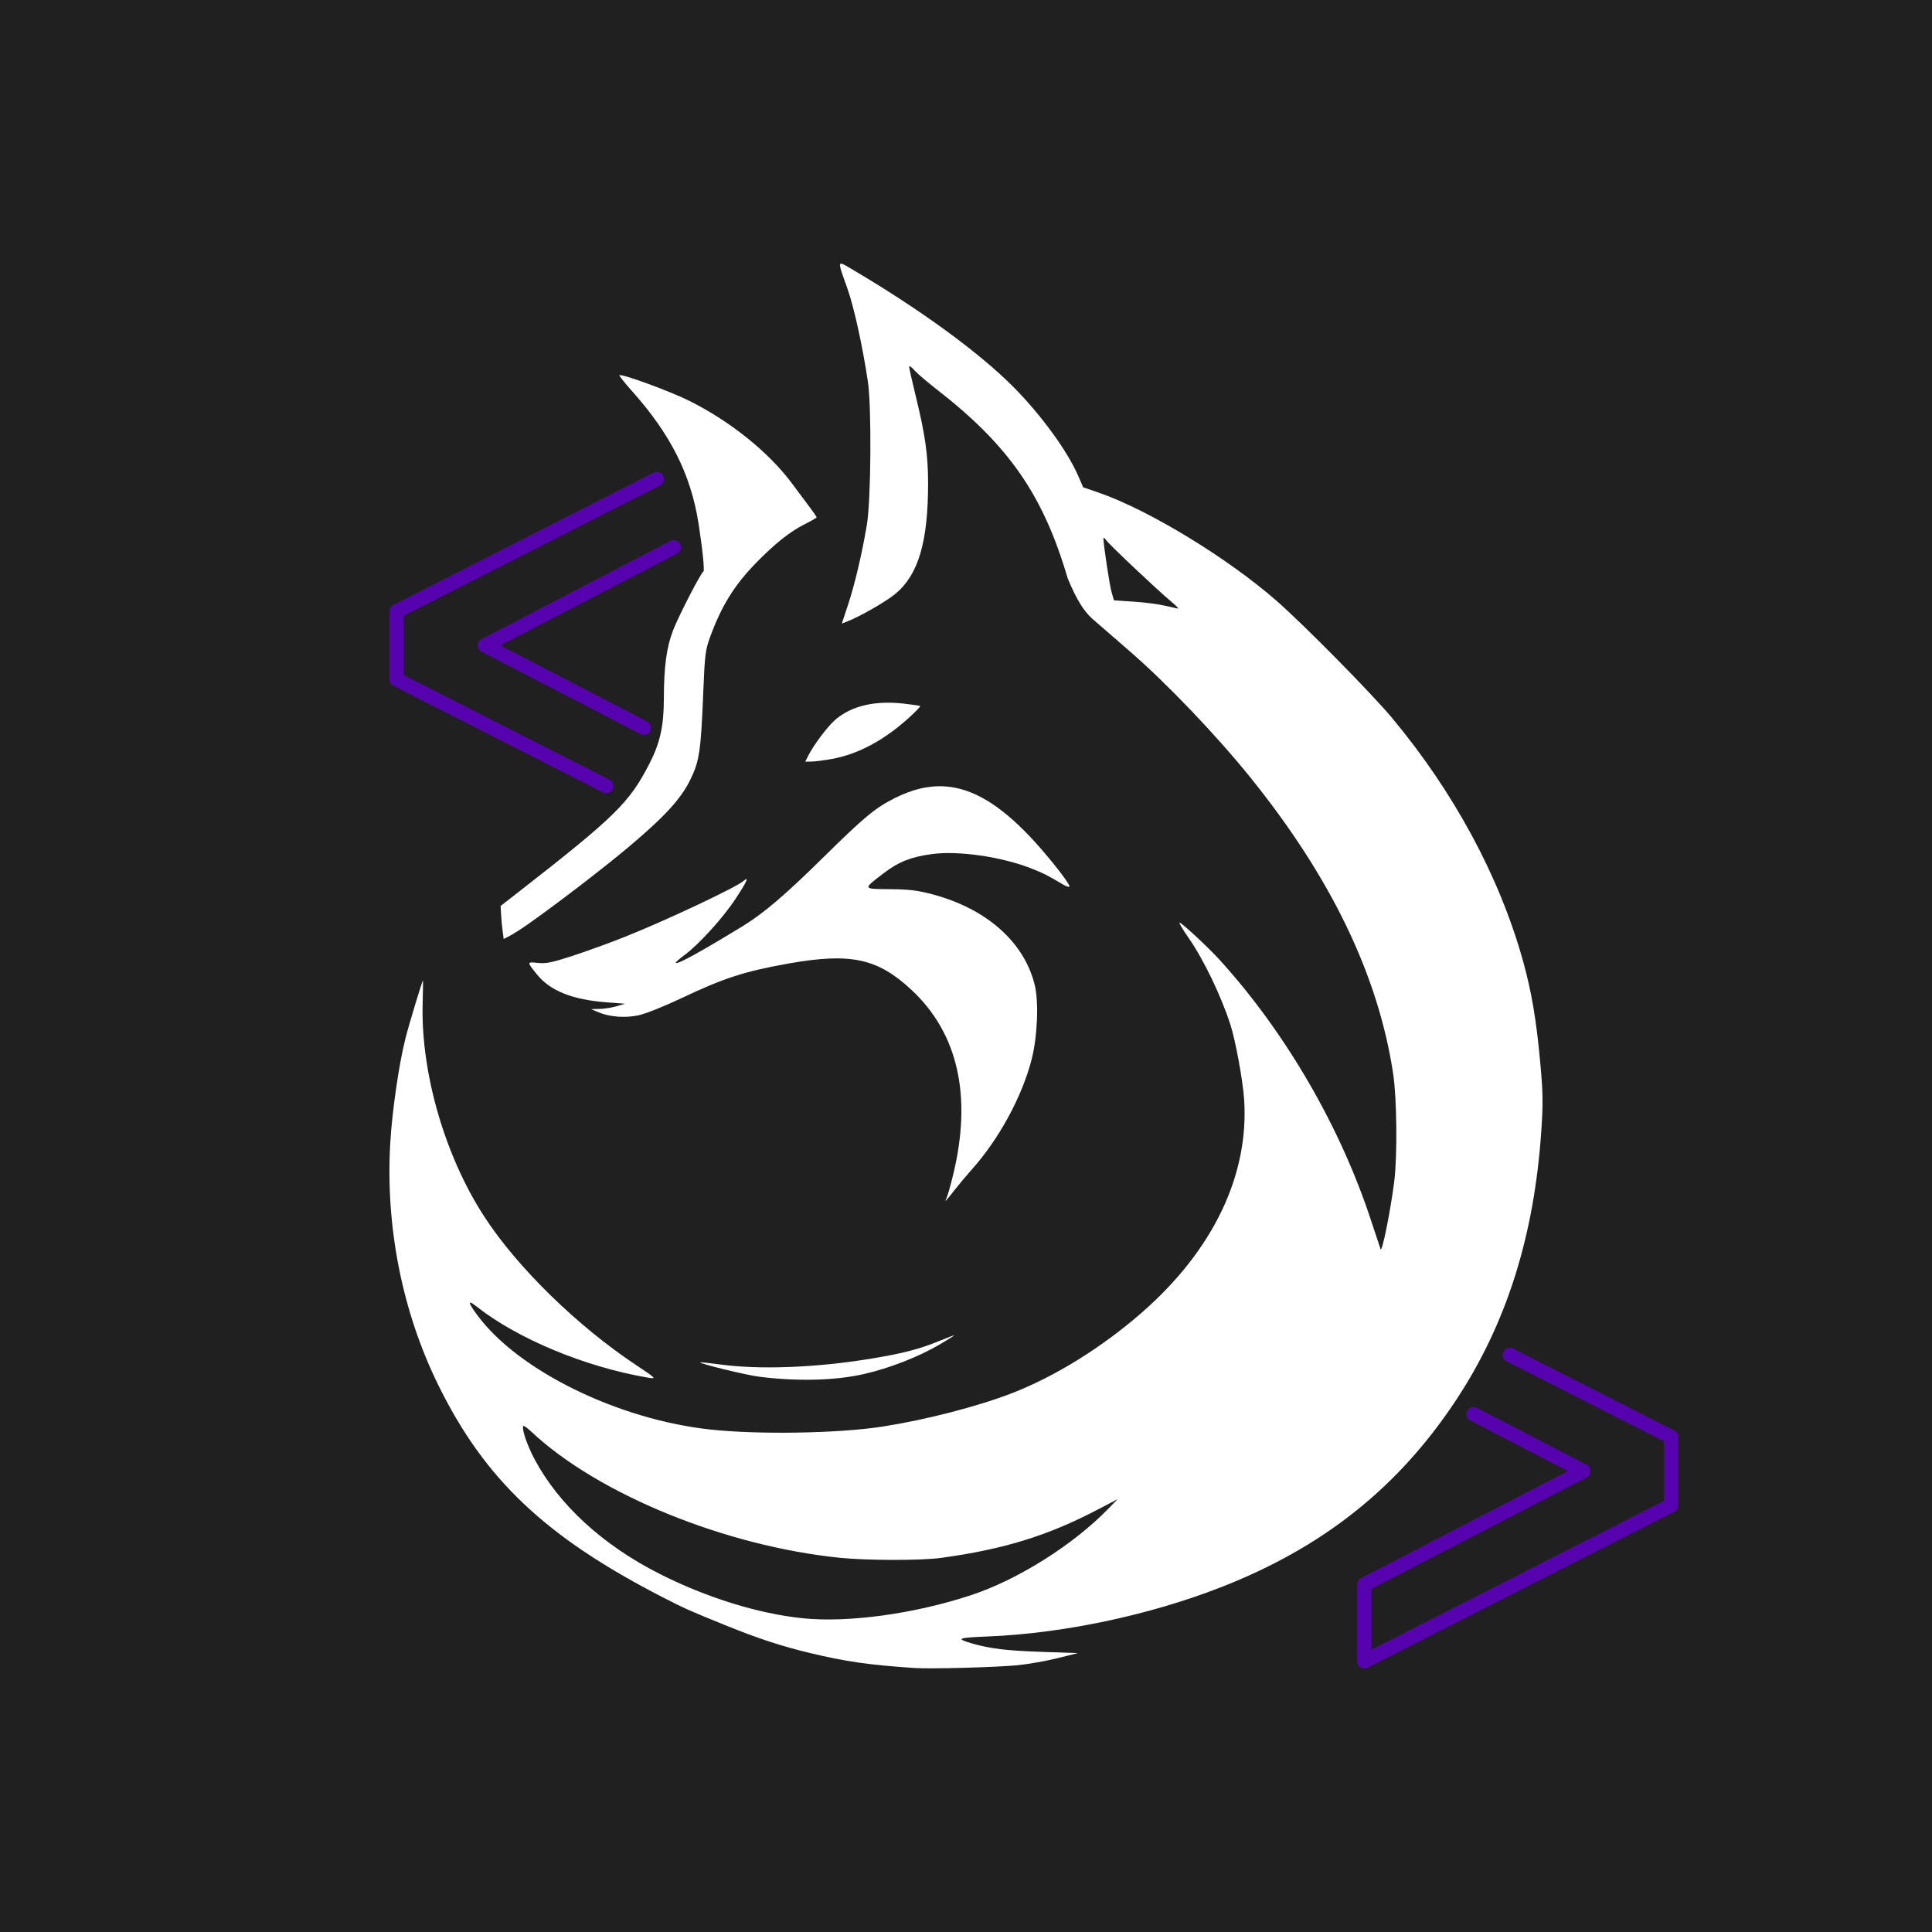
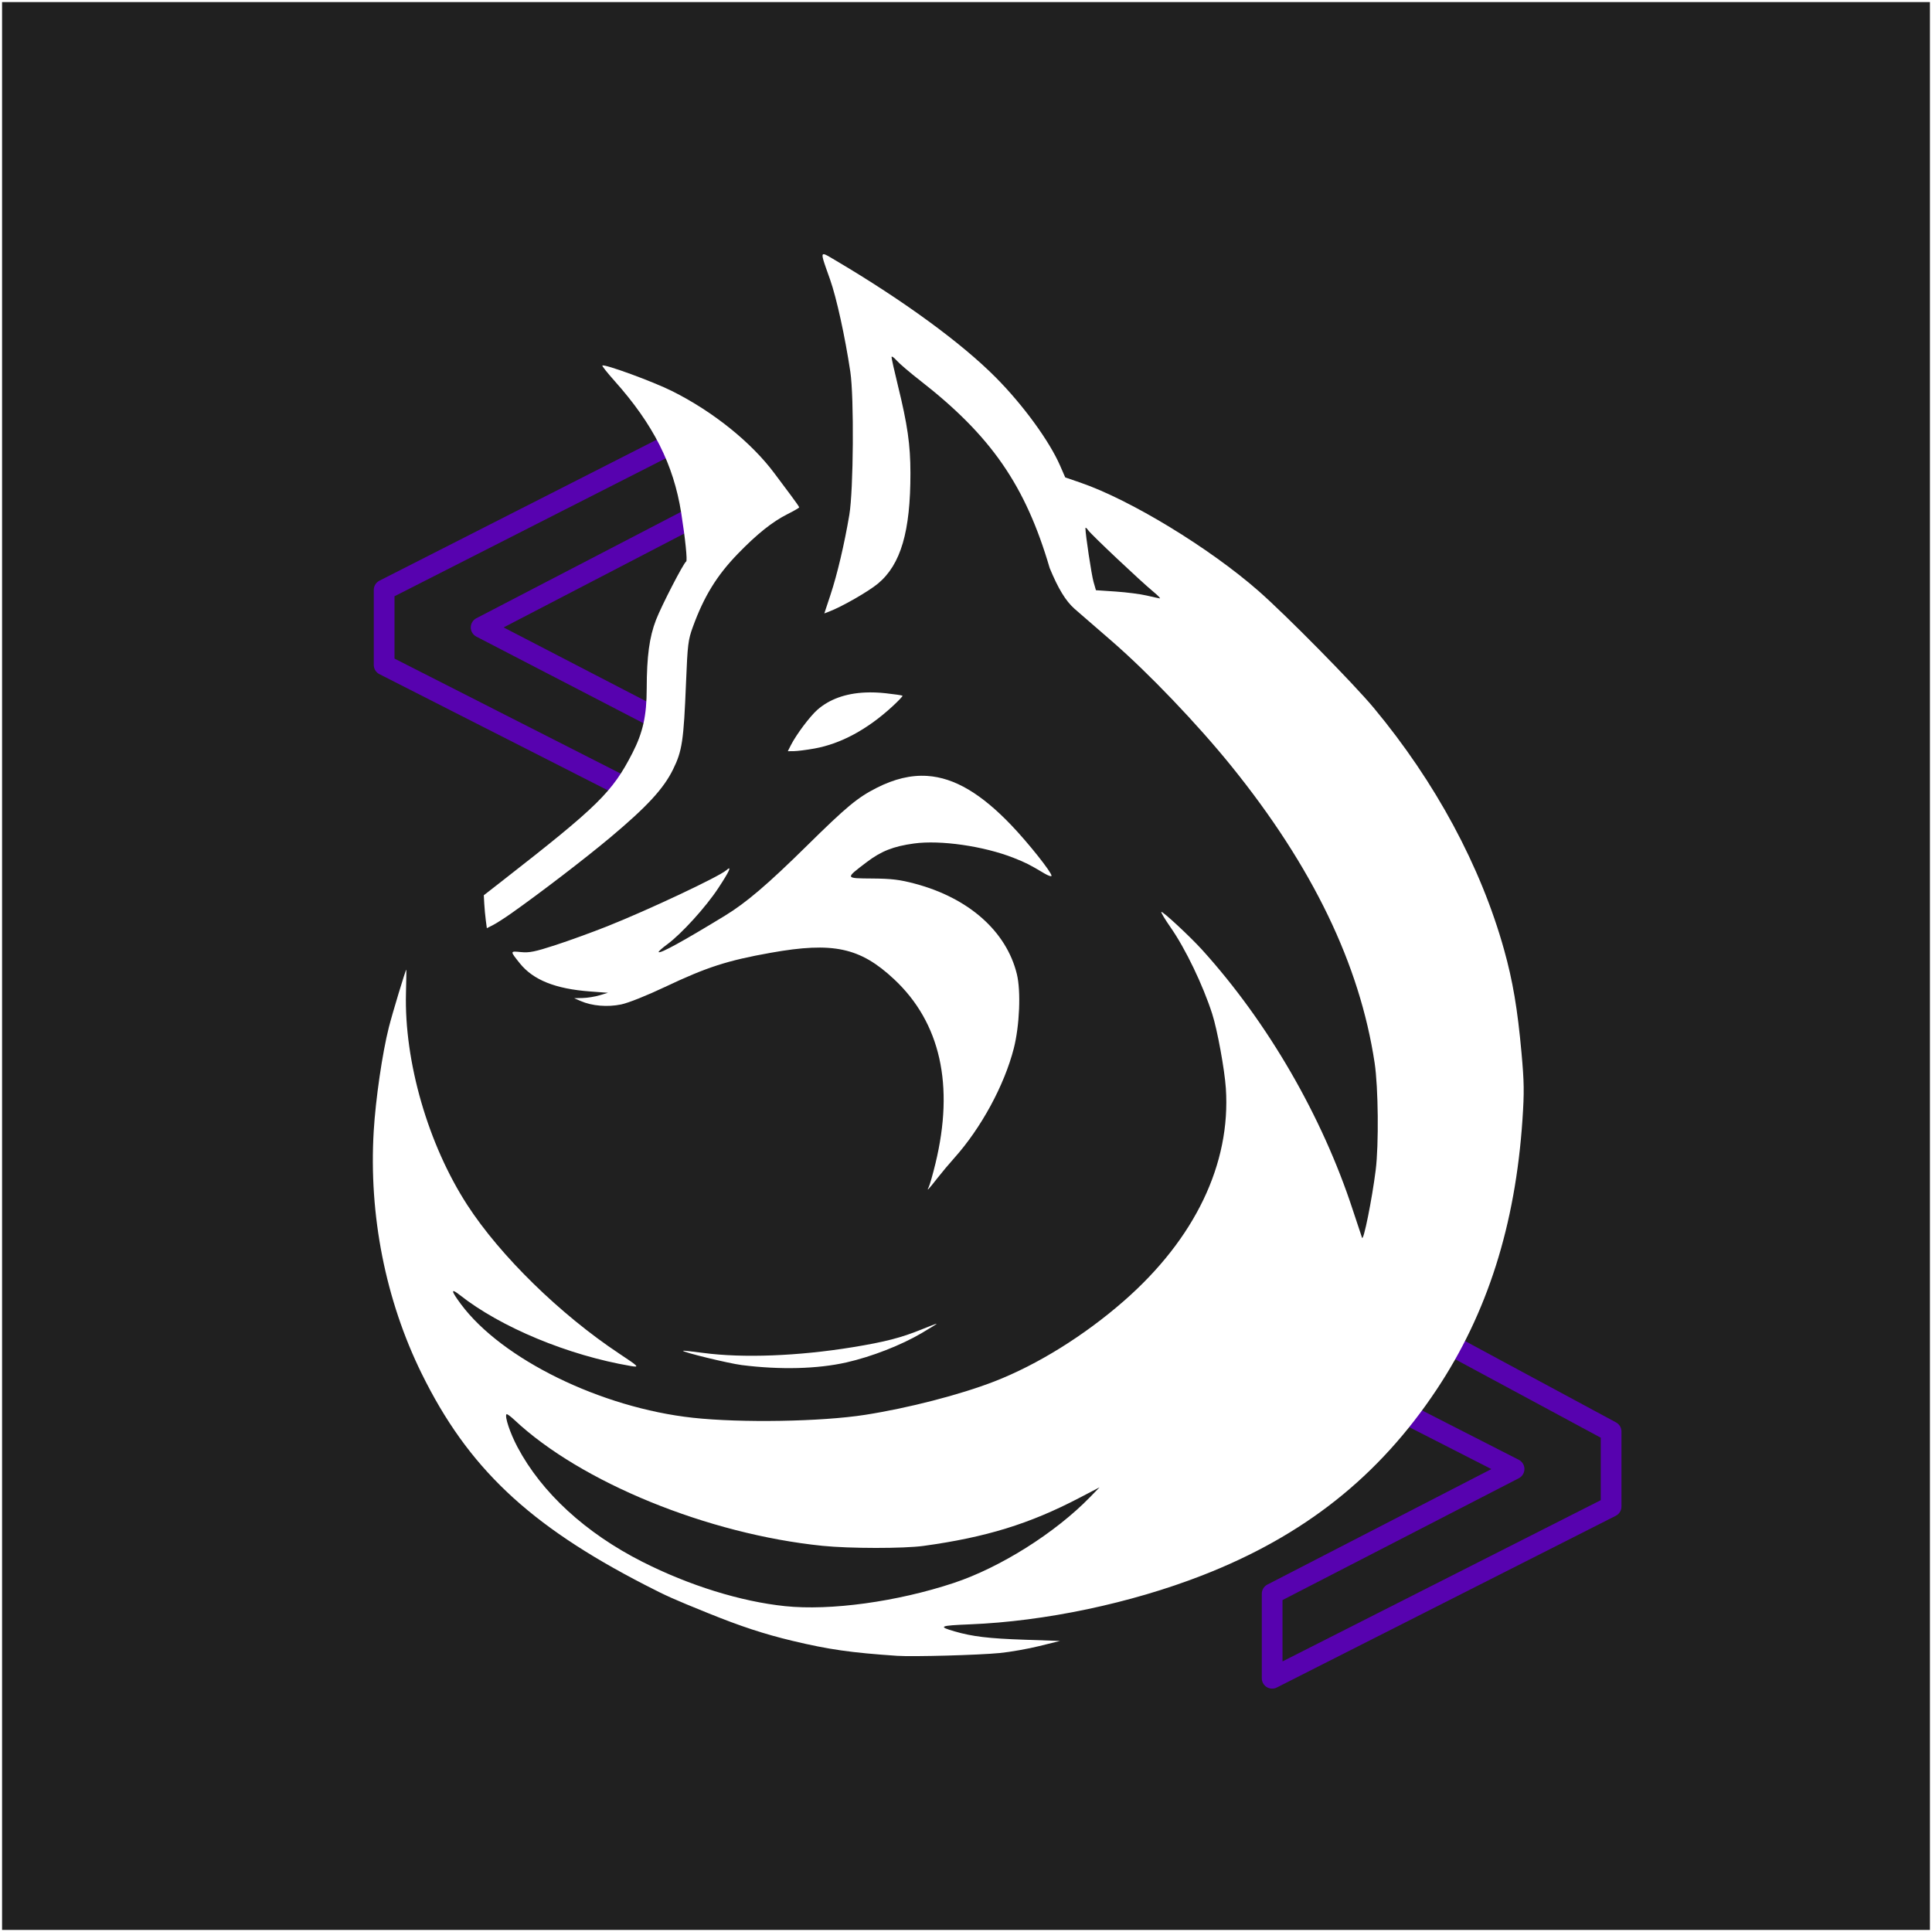
- <svg xmlns="http://www.w3.org/2000/svg" version="1.1" id="svg1050" width="1024" height="1024" viewBox="0 0 1024 1024">
-   <defs id="defs1054" />
-   <g id="g1056">
-     <rect style="fill:#202020;fill-opacity:1;stroke:none;stroke-width:8.935;stroke-linecap:round;stroke-linejoin:round;stroke-dasharray:35.741, 35.741" id="rect1812" width="1024" height="1024" x="0" y="0" />
-     <g aria-label="&gt;" id="text1873" style="font-weight:bold;font-size:333.486px;font-family:'Century Gothic';-inkscape-font-specification:'Century Gothic Bold';fill:none;stroke:#5702af;stroke-width:7.559;stroke-linecap:round;stroke-linejoin:round">
-       <path d="m 800.173,718.096 85.556,43.506 v 36.149 l -162.672,82.72 v -40.709 l 116.101,-60.086 -58.156,-30.179" id="path2134" />
-     </g>
-     <text xml:space="preserve" style="font-weight:bold;font-size:333.486px;font-family:'Century Gothic';-inkscape-font-specification:'Century Gothic Bold';display:none;fill:none;fill-opacity:1;stroke:#5702af;stroke-width:7.559;stroke-linecap:round;stroke-linejoin:round;stroke-dasharray:none;stroke-dashoffset:0;stroke-opacity:1" x="704.33" y="899.36" id="text1873-5">
-       <tspan id="tspan1871-3" x="704.33" y="899.36" style="font-style:normal;font-variant:normal;font-weight:bold;font-stretch:normal;font-family:'Century Gothic';-inkscape-font-specification:'Century Gothic Bold';fill:none;fill-opacity:1;stroke:#5702af;stroke-width:7.559;stroke-dasharray:none;stroke-dashoffset:0;stroke-opacity:1">&gt;</tspan>
-     </text>
-     <g aria-label="&lt;" id="text1873-7" style="font-weight:bold;font-size:333.486px;font-family:'Century Gothic';-inkscape-font-specification:'Century Gothic Bold';display:inline;fill:none;stroke:#5702af;stroke-width:7.559;stroke-linecap:round;stroke-linejoin:round">
-       <path d="m 357.065,289.987 -100.136,52.037 84.223,43.649 M 321.301,416.597 210.195,360.099 V 323.95 l 137.872,-70.109" id="path2036" />
-     </g>
-     <text xml:space="preserve" style="font-weight:bold;font-size:333.486px;font-family:'Century Gothic';-inkscape-font-specification:'Century Gothic Bold';display:none;fill:none;fill-opacity:1;stroke:#5702af;stroke-width:7.559;stroke-linecap:round;stroke-linejoin:round;stroke-dasharray:none;stroke-dashoffset:0;stroke-opacity:1" x="191.469" y="461.708" id="text1873-7-8">
-       <tspan id="tspan1871-7-6" x="191.469" y="461.708" style="font-style:normal;font-variant:normal;font-weight:bold;font-stretch:normal;font-family:'Century Gothic';-inkscape-font-specification:'Century Gothic Bold';fill:none;fill-opacity:1;stroke:#5702af;stroke-width:7.559;stroke-dasharray:none;stroke-dashoffset:0;stroke-opacity:1">&lt;</tspan>
-     </text>
-     <path id="rect1733" style="fill:#ffffff;fill-opacity:1;stroke:none;stroke-width:7.529;stroke-linecap:round;stroke-linejoin:round;stroke-dasharray:30.115, 30.115" d="m 445.881,139.75 c 0.962,0.041 3.009,1.362 6.328,3.324 36.003,21.286 66.828,43.81 85,62.109 14.525,14.627 28.468,33.745 34.191,46.883 l 2.703,6.205 8.117,2.795 c 26.51,9.126 68.429,34.628 94.537,57.514 14.575,12.776 50.448,49.174 61.207,62.104 32.748,39.354 56.827,84.052 69.223,128.5 4.615,16.549 7.123,31.38 9.223,54.559 1.42,15.676 1.498,21.006 0.521,35.543 -3.767,56.101 -18.629,102.859 -45.582,143.398 -30.677,46.141 -70.426,77.651 -124.512,98.701 -38.069,14.817 -83.438,24.376 -123.303,25.98 -16.127,0.649 -17.188,1.133 -8.197,3.736 9.503,2.751 18.074,3.776 37,4.428 l 19,0.654 -11,2.719 c -6.05,1.495 -15.5,3.159 -21,3.697 -11.255,1.101 -46.108,2.049 -54.5,1.482 -24.396,-1.647 -36.367,-3.36 -55.5,-7.938 -15.051,-3.601 -27.546,-7.703 -45,-14.777 -18.931,-7.673 -21.698,-8.912 -33.5,-14.992 -61.756,-31.814 -93.936,-62.28 -118.5,-112.191 -19.188,-38.987 -28.128,-84.199 -25.461,-128.75 1.02,-17.042 4.588,-41.494 8.051,-55.174 1.875,-7.406 8.885,-30.575 9.252,-30.578 0.086,-7.7e-4 0.009,5.573 -0.172,12.387 -0.97,36.498 11.763,80.512 32.578,112.615 17.505,27 49.293,58.083 80.752,78.963 10.484,6.958 10.83,7.333 6,6.514 -33.109,-5.619 -68.961,-20.508 -90.75,-37.688 -4.932,-3.889 -4.741,-2.341 0.602,4.852 21.707,29.225 74.322,55.003 123.148,60.336 25.649,2.801 68.262,2.079 91.5,-1.553 22.959,-3.588 50.367,-10.663 68.5,-17.682 22.895,-8.862 47.793,-24.32 68.914,-42.785 37.747,-33 56.854,-72.851 54.16,-112.957 -0.673,-10.015 -4.532,-31.065 -7.242,-39.5 -4.9,-15.253 -14.211,-34.624 -22.031,-45.834 -3.006,-4.309 -5.25,-8.049 -4.988,-8.311 0.578,-0.578 15.302,13.092 21.643,20.094 34.86,38.494 63.719,88.298 79.994,138.051 2.339,7.15 4.568,13.85 4.953,14.889 0.764,2.061 5.297,-20.412 7.238,-35.889 1.701,-13.562 1.401,-43.986 -0.562,-57 -7.884,-52.261 -32.97,-104.245 -76.006,-157.5 -18.101,-22.399 -44.06,-49.532 -63.678,-66.559 -6.933,-6.017 -15.804,-13.713 -19.713,-17.1 -4.702,-4.207 -8.603,-10.59 -13.158,-21.592 -12.877,-43.925 -31.116,-70.287 -69.023,-99.762 -5.225,-4.063 -10.719,-8.76 -12.209,-10.438 -1.49,-1.678 -2.728,-2.514 -2.75,-1.857 -0.022,0.656 1.484,7.406 3.348,15 5.144,20.964 6.662,31.562 6.678,46.592 0.032,31.041 -5.1,48.555 -17.184,58.652 -5.062,4.23 -19.177,12.322 -26.051,14.936 l -2.494,0.949 3.27,-9.857 c 3.593,-10.836 7.408,-27.021 10.008,-42.465 2.212,-13.137 2.559,-62.503 0.535,-76 -2.797,-18.654 -7.339,-39.342 -10.758,-49 -3.545,-10.014 -4.953,-13.503 -3.35,-13.434 z m -117.58,59.137 c 0.994,-0.994 26.915,8.492 37.037,13.553 21.815,10.907 42.16,27.275 54.424,43.787 2.433,3.276 6.371,8.546 8.75,11.709 2.379,3.163 4.326,5.968 4.326,6.234 0,0.266 -2.812,1.898 -6.25,3.627 -8.004,4.025 -16.175,10.553 -26.338,21.041 -11.17,11.528 -17.982,22.605 -23.891,38.846 -2.508,6.895 -2.801,9.274 -3.621,29.5 -1.26,31.072 -2.042,36.303 -6.904,46.184 -5.041,10.243 -13.77,19.708 -33.242,36.047 -13.245,11.114 -37.517,29.721 -52.754,40.443 -3.575,2.516 -7.935,5.304 -9.689,6.195 l -3.189,1.619 -0.562,-4.244 c -0.31,-2.334 -0.674,-6.269 -0.811,-8.744 l -0.248,-4.5 10,-7.797 c 50.78,-39.596 58.252,-46.938 68.912,-67.703 5.587,-10.884 7.583,-19.857 7.605,-34.197 0.027,-17.168 1.402,-27.365 4.924,-36.496 2.924,-7.582 14.756,-30.501 16.039,-31.068 0.723,-0.32 -0.496,-12.255 -2.629,-25.738 -4.084,-25.814 -14.805,-47.062 -35.355,-70.076 -3.828,-4.287 -6.768,-7.986 -6.533,-8.221 z m 256.537,86.365 c 0,3.372 3.236,24.813 4.303,28.506 l 1.279,4.426 10.459,0.705 c 5.753,0.388 13.159,1.341 16.459,2.119 3.3,0.778 6.45,1.465 7,1.525 0.55,0.061 -1.025,-1.565 -3.5,-3.613 -6.938,-5.743 -32.865,-30.207 -34.523,-32.574 -0.812,-1.159 -1.477,-1.651 -1.477,-1.094 z m -117.004,87.26 c 3.466,-0.159 7.137,-0.029 10.998,0.395 4.672,0.512 8.665,1.102 8.875,1.312 0.21,0.21 -2.206,2.764 -5.369,5.674 -13.307,12.244 -27.455,19.877 -41.488,22.381 -4.131,0.737 -8.985,1.356 -10.787,1.375 l -3.275,0.035 1.65,-3.25 c 2.835,-5.579 10.109,-15.287 14.043,-18.74 6.396,-5.615 14.956,-8.703 25.354,-9.182 z m 33.008,44.297 c 14.51,0.952 28.703,9.493 44.684,26.209 8.939,9.35 21.312,24.915 21.312,26.809 0,0.561 -1.688,0.015 -3.75,-1.215 -7.978,-4.757 -9.961,-5.761 -16.396,-8.293 -15.88,-6.249 -38.814,-9.557 -52.893,-7.629 -10.939,1.498 -17.425,4.052 -25.104,9.891 -11.593,8.814 -11.671,8.588 2.963,8.705 10.295,0.083 14.545,0.598 22.607,2.738 28.617,7.598 48.594,25.302 54.156,48 2.216,9.044 1.455,27.46 -1.633,39.5 -5.027,19.601 -17.32,42.245 -31.588,58.186 -2.695,3.011 -6.657,7.725 -8.803,10.475 -4.954,6.348 -6.061,7.504 -4.789,5 0.559,-1.1 2.166,-6.725 3.57,-12.5 10.123,-41.621 2.642,-74.942 -21.992,-97.947 -18.028,-16.836 -32.348,-19.909 -65.369,-14.027 -23.143,4.122 -34.016,7.632 -56.215,18.146 -9.77,4.628 -19.462,8.497 -23.285,9.297 -7.239,1.515 -15.499,0.83 -21.48,-1.779 l -3.5,-1.525 4.5,-0.098 c 2.475,-0.053 6.515,-0.7 8.977,-1.436 l 4.477,-1.338 -9.477,-0.703 c -18.452,-1.372 -30.235,-6.089 -37.344,-14.949 -5.283,-6.584 -5.285,-6.562 0.602,-5.965 4.381,0.445 7.449,-0.175 18.266,-3.691 7.15,-2.325 19.525,-6.817 27.5,-9.982 21.64,-8.588 59.382,-26.35 63.25,-29.766 3.221,-2.845 1.799,0.337 -4.254,9.525 -6.658,10.107 -19.518,24.248 -27.135,29.84 -2.725,2 -4.754,3.84 -4.508,4.086 0.874,0.874 12.882,-5.72 35.146,-19.299 11.337,-6.914 22.772,-16.666 43.5,-37.098 21.097,-20.795 26.958,-25.664 37.086,-30.807 9.39,-4.768 18.212,-6.93 26.918,-6.359 z m 4.996,290.902 c 0.275,0.011 -3.325,2.265 -8,5.01 -10.983,6.449 -26.529,12.505 -39.889,15.541 -15.342,3.486 -35.243,3.994 -55.611,1.418 -7.022,-0.888 -31.878,-6.952 -31.215,-7.615 0.137,-0.137 4.967,0.383 10.732,1.154 21.064,2.817 50.521,1.687 79.482,-3.047 17.033,-2.784 25.731,-5.029 36.5,-9.422 4.125,-1.683 7.725,-3.05 8,-3.039 z m -228.426,48.064 c -1.106,1.106 1.879,10.047 5.85,17.52 12.861,24.207 36.148,45.59 66.268,60.846 24.886,12.605 52.245,21.108 75.809,23.562 24.105,2.511 59.506,-2.35 89.5,-12.289 24.738,-8.198 53.989,-26.622 72.5,-45.666 l 5,-5.145 -10.775,5.627 c -26.428,13.798 -49.547,20.919 -82.725,25.482 -10.502,1.444 -39.215,1.423 -53.588,-0.039 -60.951,-6.2 -128.391,-33.751 -163.645,-66.855 -2.052,-1.927 -3.939,-3.297 -4.193,-3.043 z" />
+ <svg xmlns="http://www.w3.org/2000/svg" width="1026" height="1026" viewBox="0 0 1026 1026" fill="none">
+   <g clip-path="url(#clip0_308_100)">
+     <path d="M1025 1H1V1025H1025V1Z" fill="#202020" />
+     <path d="M710.915 682.251L855.584 760.211V800.062L675.584 891.251V846.374L804.053 780.136L699.702 726.867" stroke="#5702AF" stroke-width="11" stroke-linecap="round" stroke-linejoin="round" />
+     <path d="M365.883 275.841L255.511 333.198L348.343 381.309M326.463 415.393L204 353.12V313.275L355.965 236" stroke="#5702AF" stroke-width="11" stroke-linecap="round" stroke-linejoin="round" />
+     <path d="M437.466 135.001C438.428 135.042 440.475 136.363 443.794 138.325C479.797 159.611 510.622 182.135 528.794 200.435C543.319 215.061 557.262 234.18 562.985 247.317L565.688 253.522L573.805 256.317C600.316 265.444 642.235 290.946 668.343 313.831C682.918 326.607 718.79 363.005 729.55 375.935C762.297 415.288 786.376 459.987 798.772 504.435C803.388 520.984 805.895 535.815 807.995 558.993C809.415 574.669 809.493 579.999 808.516 594.536C804.749 650.638 789.887 697.395 762.934 737.935C732.257 784.075 692.508 815.585 638.423 836.636C600.354 851.452 554.985 861.012 515.12 862.616C498.993 863.265 497.932 863.75 506.923 866.353C516.426 869.104 524.997 870.129 543.923 870.78L562.923 871.435L551.923 874.153C545.873 875.649 536.423 877.313 530.923 877.851C519.667 878.951 484.815 879.9 476.423 879.333C452.027 877.686 440.056 875.973 420.923 871.396C405.872 867.795 393.376 863.692 375.923 856.618C356.992 848.945 354.225 847.706 342.423 841.626C280.667 809.812 248.487 779.346 223.923 729.435C204.735 690.447 195.795 645.236 198.462 600.685C199.482 583.643 203.049 559.191 206.513 545.511C208.388 538.104 215.397 514.936 215.764 514.933C215.851 514.932 215.773 520.506 215.593 527.319C214.623 563.817 227.356 607.831 248.171 639.935C265.676 666.934 297.464 698.018 328.923 718.897C339.407 725.856 339.752 726.231 334.923 725.411C301.814 719.792 265.961 704.903 244.173 687.724C239.241 683.835 239.432 685.383 244.774 692.575C266.481 721.801 319.096 747.578 367.923 752.911C393.572 755.713 436.184 754.99 459.423 751.358C482.381 747.771 509.79 740.695 527.923 733.677C550.817 724.815 575.715 709.357 596.837 690.892C634.583 657.892 653.691 618.041 650.997 577.935C650.324 567.92 646.465 546.87 643.755 538.435C638.855 523.181 629.543 503.81 621.723 492.601C618.717 488.291 616.474 484.552 616.735 484.29C617.313 483.712 632.037 497.382 638.378 504.384C673.238 542.877 702.097 592.682 718.372 642.435C720.711 649.585 722.94 656.284 723.325 657.323C724.089 659.384 728.622 636.912 730.563 621.435C732.264 607.872 731.964 577.448 730.001 564.435C722.117 512.174 697.031 460.19 653.995 406.935C635.894 384.535 609.935 357.402 590.317 340.376C583.384 334.359 574.514 326.663 570.604 323.276C565.902 319.07 562.002 312.686 557.446 301.685C544.569 257.759 526.33 231.398 488.423 201.923C483.198 197.86 477.704 193.163 476.214 191.485C474.724 189.807 473.486 188.972 473.464 189.628C473.441 190.284 474.948 197.034 476.811 204.628C481.955 225.592 483.474 236.19 483.489 251.22C483.521 282.261 478.389 299.775 466.305 309.872C461.243 314.102 447.129 322.194 440.255 324.808L437.761 325.757L441.03 315.899C444.623 305.064 448.438 288.878 451.038 273.435C453.25 260.298 453.597 210.932 451.573 197.435C448.776 178.781 444.234 158.093 440.815 148.435C437.271 138.42 435.862 134.932 437.466 135.001ZM319.886 194.138C320.879 193.144 346.8 202.629 356.923 207.69C378.738 218.598 399.082 234.965 411.347 251.478C413.78 254.754 417.717 260.023 420.097 263.187C422.476 266.35 424.423 269.155 424.423 269.421C424.423 269.687 421.61 271.319 418.173 273.048C410.169 277.073 401.998 283.601 391.835 294.089C380.664 305.617 373.853 316.694 367.944 332.935C365.436 339.83 365.143 342.209 364.323 362.435C363.063 393.507 362.281 398.738 357.419 408.618C352.378 418.861 343.649 428.327 324.177 444.665C310.931 455.779 286.659 474.386 271.423 485.108C267.848 487.624 263.488 490.413 261.733 491.304L258.544 492.923L257.981 488.679C257.672 486.344 257.307 482.41 257.171 479.935L256.923 475.435L266.923 467.638C317.703 428.042 325.175 420.7 335.835 399.935C341.422 389.051 343.418 380.077 343.44 365.737C343.467 348.569 344.843 338.372 348.364 329.241C351.288 321.659 363.12 298.74 364.403 298.173C365.127 297.853 363.908 285.918 361.774 272.435C357.69 246.621 346.969 225.372 326.419 202.358C322.591 198.072 319.651 194.373 319.886 194.138ZM576.423 280.503C576.423 283.875 579.659 305.316 580.725 309.009L582.005 313.435L592.464 314.14C598.216 314.527 605.623 315.48 608.923 316.259C612.223 317.037 615.373 317.723 615.923 317.784C616.473 317.845 614.898 316.22 612.423 314.171C605.484 308.428 579.558 283.964 577.899 281.597C577.088 280.438 576.423 279.945 576.423 280.503ZM459.419 367.763C462.885 367.603 466.555 367.734 470.417 368.157C475.088 368.669 479.082 369.26 479.292 369.47C479.502 369.68 477.085 372.233 473.923 375.144C460.616 387.388 446.468 395.02 432.434 397.524C428.303 398.262 423.449 398.88 421.647 398.899L418.372 398.935L420.022 395.685C422.857 390.105 430.132 380.398 434.065 376.944C440.461 371.329 449.021 368.241 459.419 367.763ZM492.427 412.06C506.937 413.011 521.13 421.553 537.11 438.269C546.049 447.619 558.423 463.183 558.423 465.077C558.423 465.638 556.735 465.092 554.673 463.862C546.694 459.105 544.711 458.102 538.276 455.569C522.396 449.321 499.462 446.013 485.384 447.94C474.445 449.438 467.959 451.993 460.28 457.831C448.688 466.645 448.609 466.419 463.243 466.536C473.538 466.619 477.788 467.134 485.85 469.274C514.468 476.872 534.444 494.577 540.007 517.274C542.223 526.319 541.462 544.735 538.374 556.774C533.347 576.376 521.054 599.02 506.786 614.96C504.091 617.971 500.129 622.685 497.983 625.435C493.029 631.783 491.922 632.939 493.194 630.435C493.753 629.335 495.36 623.71 496.764 617.935C506.888 576.313 499.407 542.993 474.772 519.987C456.744 503.151 442.425 500.079 409.403 505.96C386.26 510.082 375.388 513.592 353.188 524.106C343.418 528.734 333.726 532.603 329.903 533.403C322.664 534.918 314.404 534.233 308.423 531.624L304.923 530.099L309.423 530.001C311.898 529.948 315.937 529.301 318.399 528.565L322.876 527.228L313.399 526.524C294.947 525.153 283.164 520.435 276.055 511.575C270.773 504.991 270.77 505.013 276.657 505.61C281.038 506.055 284.106 505.436 294.923 501.919C302.073 499.594 314.448 495.102 322.423 491.936C344.063 483.348 381.805 465.587 385.673 462.171C388.893 459.326 387.472 462.508 381.419 471.696C374.76 481.803 361.901 495.945 354.284 501.536C351.559 503.536 349.53 505.376 349.776 505.622C350.65 506.496 362.659 499.902 384.923 486.323C396.259 479.409 407.694 469.658 428.423 449.226C449.519 428.431 455.381 423.561 465.509 418.419C474.899 413.651 483.72 411.489 492.427 412.06ZM497.423 702.962C497.698 702.973 494.098 705.227 489.423 707.972C478.44 714.42 462.894 720.477 449.534 723.513C434.192 726.999 414.291 727.507 393.923 724.931C386.901 724.042 362.045 717.978 362.708 717.315C362.845 717.179 367.675 717.699 373.44 718.47C394.504 721.287 423.961 720.157 452.923 715.423C469.956 712.639 478.654 710.394 489.423 706.001C493.548 704.318 497.148 702.951 497.423 702.962ZM268.997 751.026C267.891 752.133 270.876 761.073 274.847 768.546C287.708 792.753 310.994 814.136 341.114 829.392C366 841.996 393.359 850.499 416.923 852.954C441.028 855.465 476.429 850.605 506.423 840.665C531.161 832.467 560.412 814.044 578.923 794.999L583.923 789.854L573.147 795.481C546.719 809.28 523.6 816.401 490.423 820.964C479.92 822.408 451.207 822.387 436.835 820.925C375.883 814.725 308.444 787.174 273.19 754.069C271.138 752.142 269.251 750.772 268.997 751.026Z" fill="white" />
  </g>
+   <rect x="0.5" y="0.5" width="1025" height="1025" stroke="white" />
+   <defs>
+     <clipPath id="clip0_308_100">
+       <rect x="1" y="1" width="1024" height="1024" fill="white" />
+     </clipPath>
+   </defs>
</svg>
